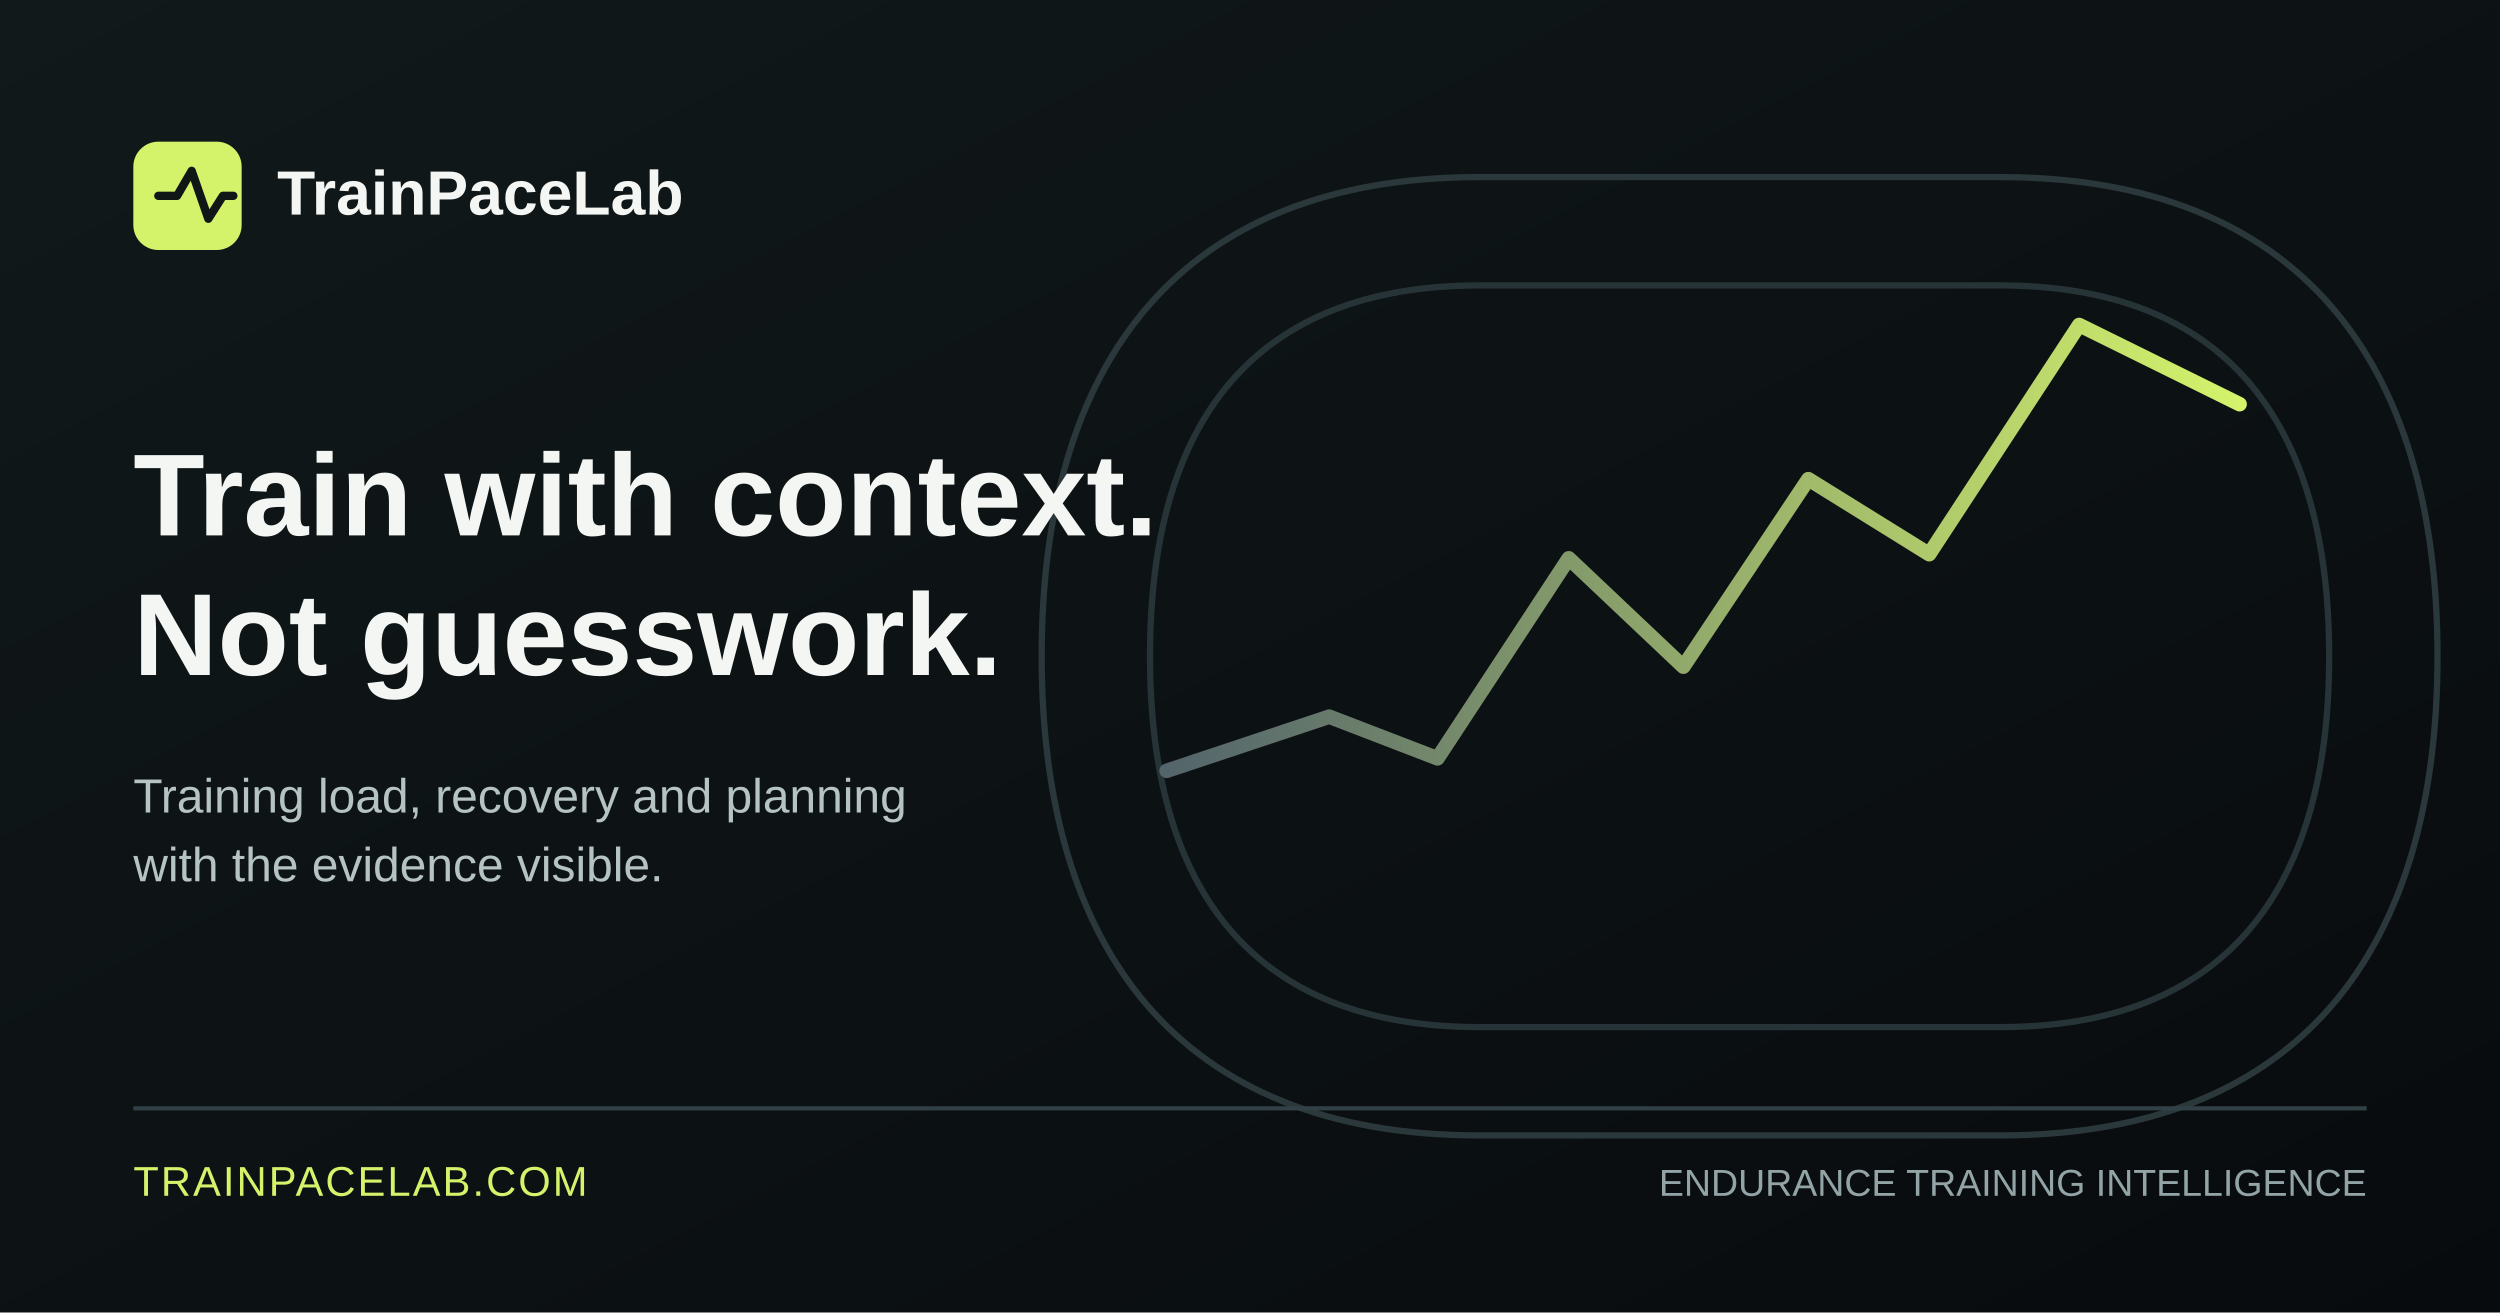
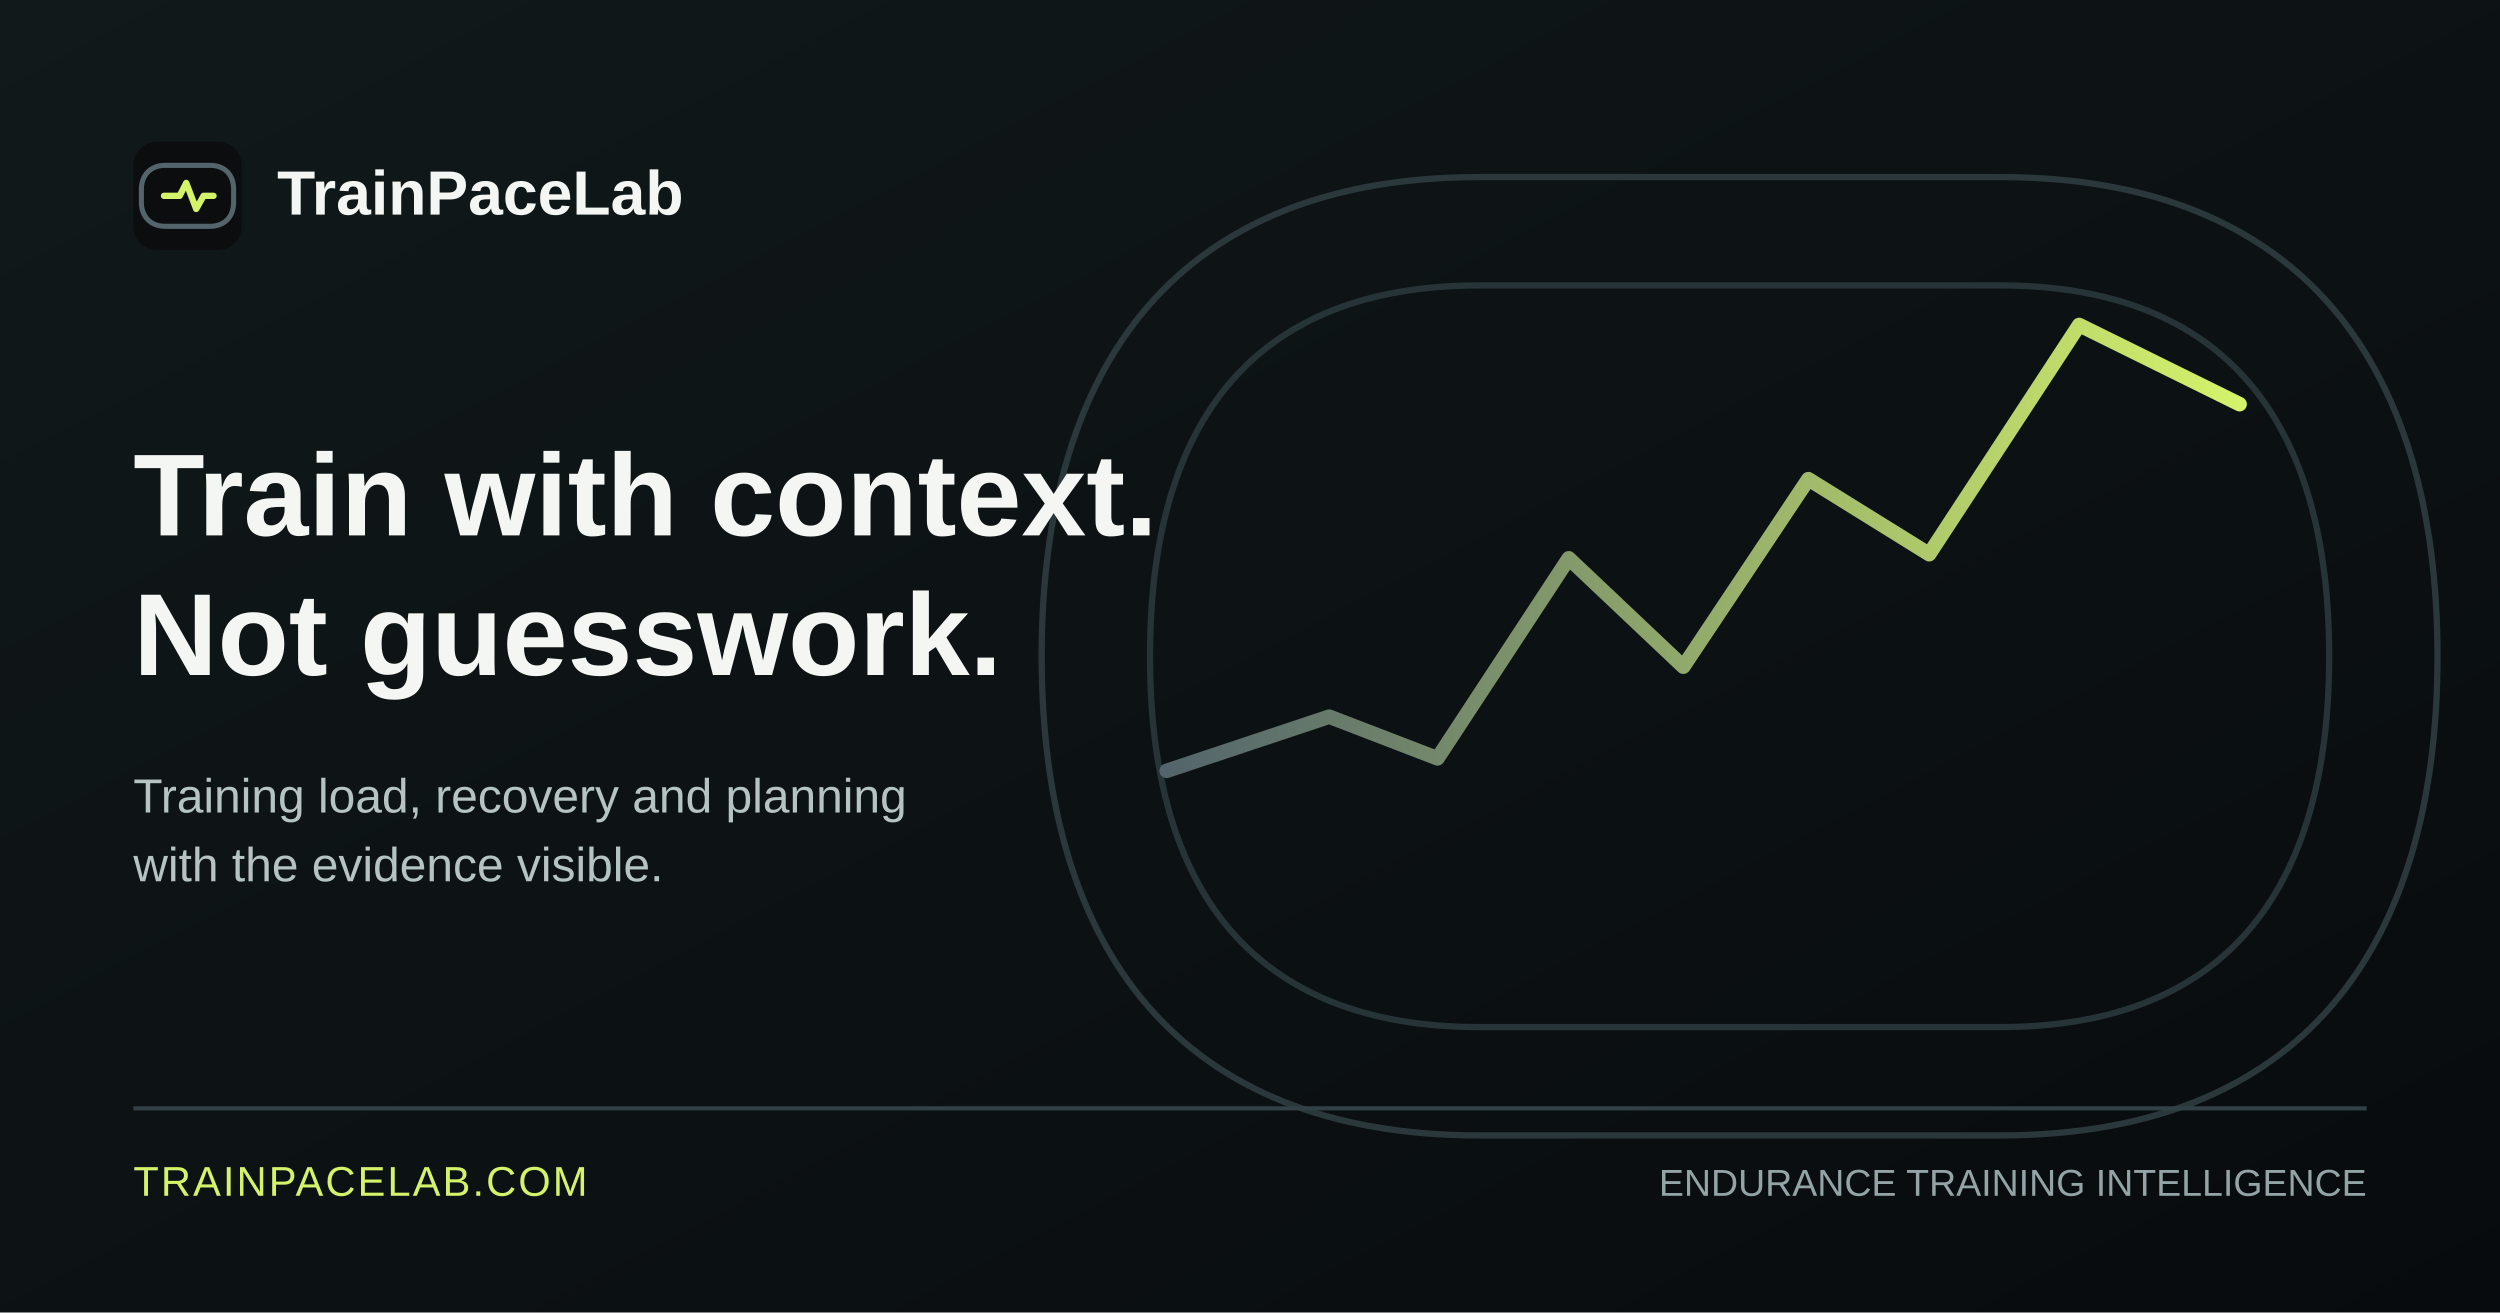
<svg xmlns="http://www.w3.org/2000/svg" viewBox="0 0 1200 630" role="img" aria-labelledby="title desc">
  <defs>
    <linearGradient id="bg" x2="1" y2="1">
      <stop stop-color="#11191B" />
      <stop offset="1" stop-color="#080B0D" />
    </linearGradient>
    <linearGradient id="line" x2="1">
      <stop stop-color="#53646B" />
      <stop offset="1" stop-color="#D4F36B" />
    </linearGradient>
  </defs>
  <rect width="1200" height="630" fill="url(#bg)" />
  <path d="M710 85h250c145 0 210 90 210 230s-65 230-210 230H710c-145 0-210-90-210-230S565 85 710 85Z" fill="none" stroke="#2B383B" stroke-width="3" />
  <path d="M710 137h250c108 0 158 65 158 178s-50 178-158 178H710c-108 0-158-65-158-178s50-178 158-178Z" fill="none" stroke="#273437" stroke-width="3" />
  <path d="M560 370l78-26 52 20 63-96 55 52 60-90 58 36 72-110 77 38" fill="none" stroke="url(#line)" stroke-width="7" stroke-linecap="round" stroke-linejoin="round" />
-   <rect x="64" y="68" width="52" height="52" rx="12" fill="#D4F36B" />
-   <path d="M76 94h9l7-12 8 23 7-11h5" fill="none" stroke="#101516" stroke-width="4" stroke-linecap="round" stroke-linejoin="round" />
+   <g transform="translate(64 68) scale(.1015625)">
+     <rect width="512" height="512" rx="112" fill="#0B0D0E" />
+     <path d="M150 112h212c72 0 112 46 112 113v62c0 69-44 113-112 113H150C82 400 38 354 38 287v-62c0-67 44-113 112-113Z" fill="none" stroke="#53646B" stroke-width="24" />
+     <path d="M145 256h74l31-61 47 123 35-62h47" fill="none" stroke="#D4F36B" stroke-width="30" stroke-linecap="round" stroke-linejoin="round" />
+   </g>
  <text x="133" y="103" fill="#F3F6F3" font-size="30" font-family="Arial,Helvetica,sans-serif" font-weight="700">TrainPaceLab</text>
  <text x="64" y="257" fill="#F3F6F3" font-size="56" font-family="Arial,Helvetica,sans-serif" font-weight="700">Train with context.</text>
  <text x="64" y="324" fill="#F3F6F3" font-size="56" font-family="Arial,Helvetica,sans-serif" font-weight="700">Not guesswork.</text>
  <text x="64" y="390" fill="#B6C3C3" font-size="23" font-family="Arial,Helvetica,sans-serif">Training load, recovery and planning</text>
  <text x="64" y="423" fill="#B6C3C3" font-size="23" font-family="Arial,Helvetica,sans-serif">with the evidence visible.</text>
  <path d="M64 532h1072" stroke="#314044" stroke-width="2" />
  <text x="64" y="574" fill="#D4F36B" font-size="20" font-family="Arial,Helvetica,sans-serif" letter-spacing="1">TRAINPACELAB.COM</text>
  <text x="1136" y="574" fill="#93A4A7" font-size="18" text-anchor="end" font-family="Arial,Helvetica,sans-serif">ENDURANCE TRAINING INTELLIGENCE</text>
</svg>
